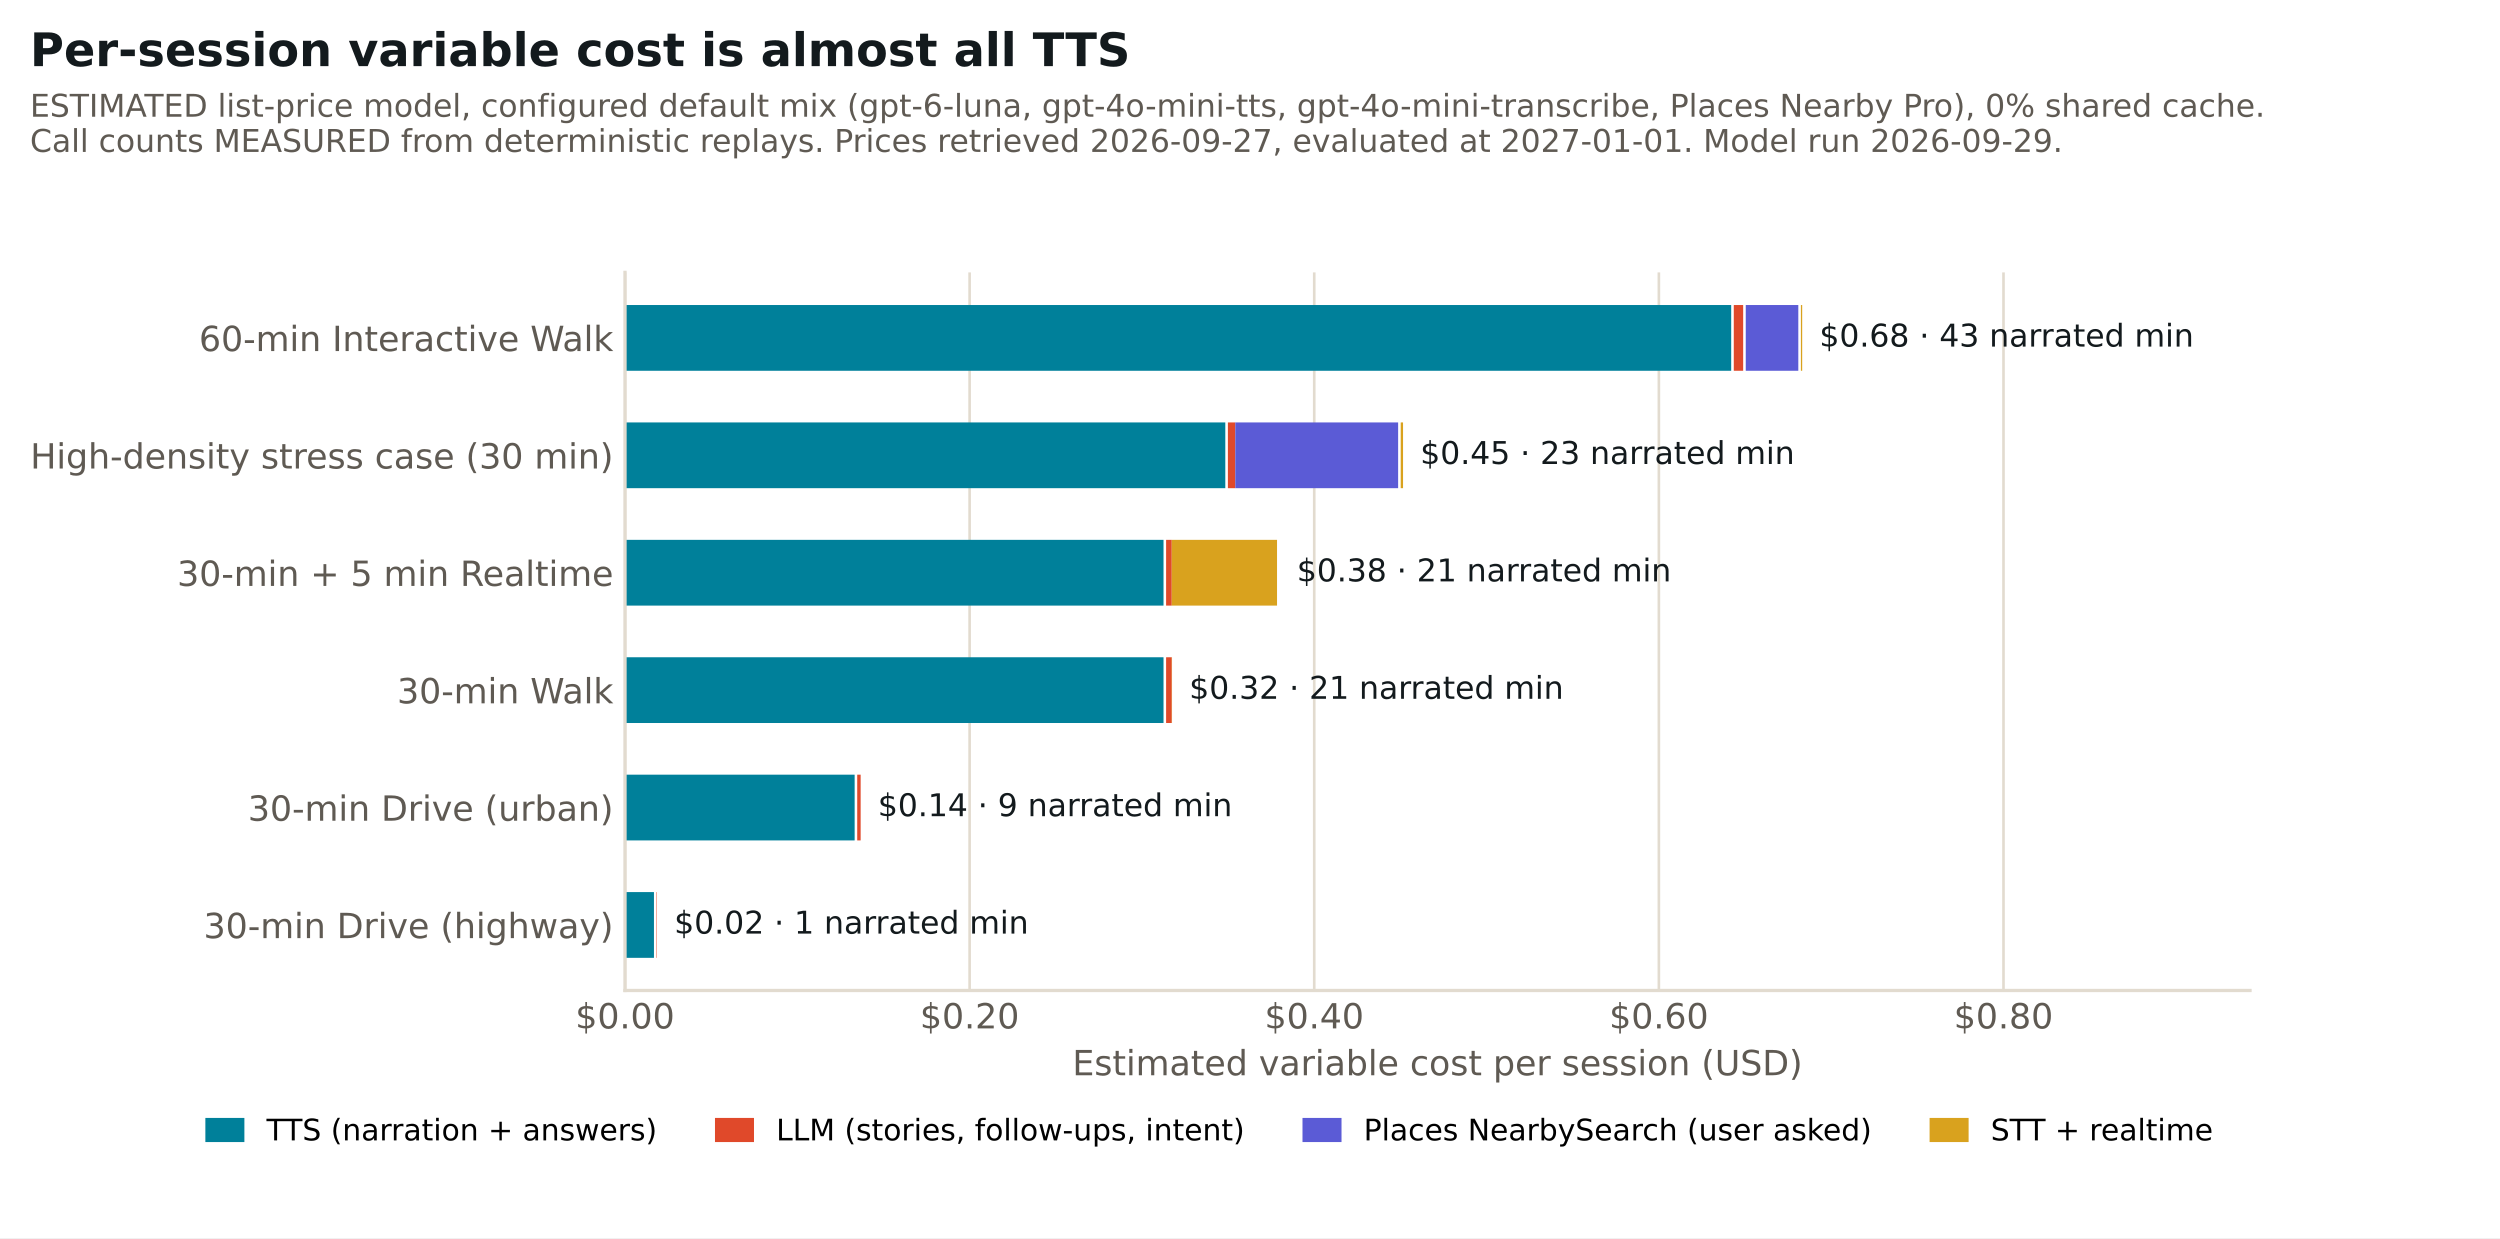
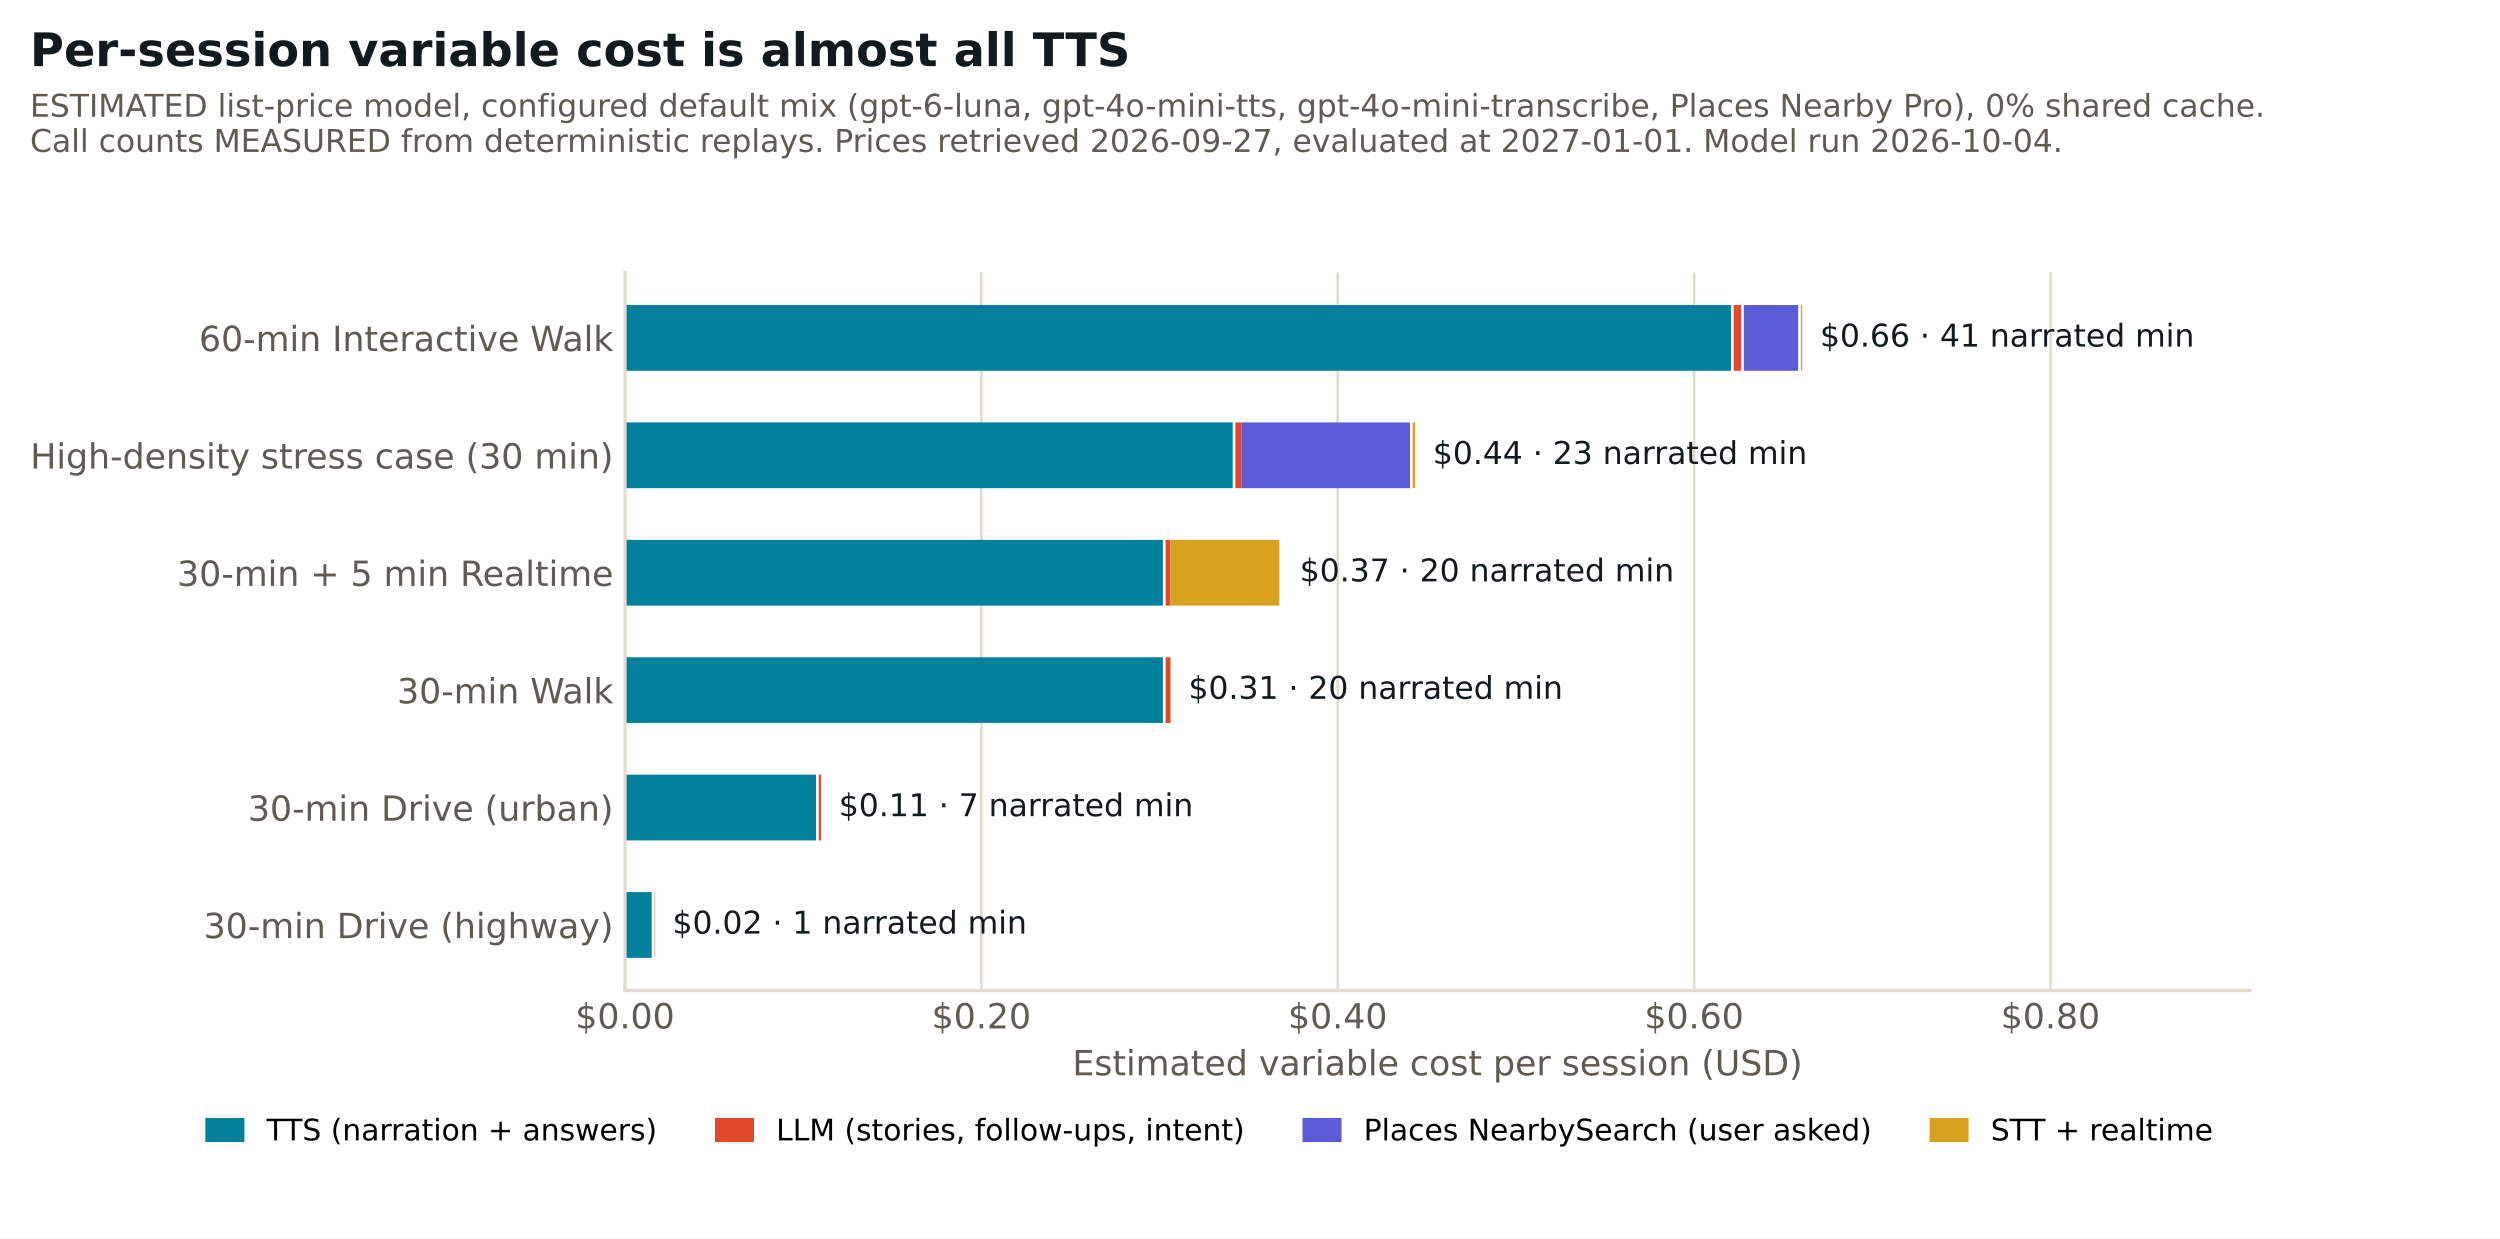
<svg xmlns="http://www.w3.org/2000/svg" width="756pt" height="374.4pt" viewBox="0 0 756 374.4" version="1.1">
  <defs>
    <style type="text/css">*{stroke-linejoin: round; stroke-linecap: butt}</style>
  </defs>
  <g id="figure_1">
    <g id="patch_1">
      <path d="M 0 374.4  L 756 374.4  L 756 0  L 0 0  z " style="fill: #ffffff" />
    </g>
    <g id="axes_1">
      <g id="patch_2">
        <path d="M 189 299.52  L 680.4 299.52  L 680.4 82.368  L 189 82.368  z " style="fill: #ffffff" />
      </g>
      <g id="matplotlib.axis_1">
        <g id="xtick_1">
          <g id="line2d_1">
-             <path d="M 189 299.52  L 189 82.368  " clip-path="url(#pbd6f84a5d1)" style="fill: none; stroke: #e2dbcf; stroke-width: 0.8; stroke-linecap: square" />
+             <path d="M 189 299.52  L 189 82.368  " clip-path="url(#p2b3025cd9c)" style="fill: none; stroke: #e2dbcf; stroke-width: 0.8; stroke-linecap: square" />
          </g>
          <g id="line2d_2" />
          <g id="text_1">
            <text style="font-size: 10.5px; font-family: 'DejaVu Sans'; text-anchor: middle; fill: #5f5a53" x="189" y="310.998" transform="rotate(-0 189 310.9984)">$0.00</text>
          </g>
        </g>
        <g id="xtick_2">
          <g id="line2d_3">
-             <path d="M 293.214 299.52  L 293.214 82.368  " clip-path="url(#pbd6f84a5d1)" style="fill: none; stroke: #e2dbcf; stroke-width: 0.8; stroke-linecap: square" />
+             <path d="M 296.764 299.52  L 296.764 82.368  " clip-path="url(#p2b3025cd9c)" style="fill: none; stroke: #e2dbcf; stroke-width: 0.8; stroke-linecap: square" />
          </g>
          <g id="line2d_4" />
          <g id="text_2">
-             <text style="font-size: 10.5px; font-family: 'DejaVu Sans'; text-anchor: middle; fill: #5f5a53" x="293.214" y="310.998" transform="rotate(-0 293.2142 310.9984)">$0.20</text>
+             <text style="font-size: 10.5px; font-family: 'DejaVu Sans'; text-anchor: middle; fill: #5f5a53" x="296.764" y="310.998" transform="rotate(-0 296.7639 310.9984)">$0.20</text>
          </g>
        </g>
        <g id="xtick_3">
          <g id="line2d_5">
-             <path d="M 397.428 299.52  L 397.428 82.368  " clip-path="url(#pbd6f84a5d1)" style="fill: none; stroke: #e2dbcf; stroke-width: 0.8; stroke-linecap: square" />
+             <path d="M 404.528 299.52  L 404.528 82.368  " clip-path="url(#p2b3025cd9c)" style="fill: none; stroke: #e2dbcf; stroke-width: 0.8; stroke-linecap: square" />
          </g>
          <g id="line2d_6" />
          <g id="text_3">
-             <text style="font-size: 10.5px; font-family: 'DejaVu Sans'; text-anchor: middle; fill: #5f5a53" x="397.428" y="310.998" transform="rotate(-0 397.4284 310.9984)">$0.40</text>
+             <text style="font-size: 10.5px; font-family: 'DejaVu Sans'; text-anchor: middle; fill: #5f5a53" x="404.528" y="310.998" transform="rotate(-0 404.5278 310.9984)">$0.40</text>
          </g>
        </g>
        <g id="xtick_4">
          <g id="line2d_7">
-             <path d="M 501.643 299.52  L 501.643 82.368  " clip-path="url(#pbd6f84a5d1)" style="fill: none; stroke: #e2dbcf; stroke-width: 0.8; stroke-linecap: square" />
+             <path d="M 512.292 299.52  L 512.292 82.368  " clip-path="url(#p2b3025cd9c)" style="fill: none; stroke: #e2dbcf; stroke-width: 0.8; stroke-linecap: square" />
          </g>
          <g id="line2d_8" />
          <g id="text_4">
-             <text style="font-size: 10.5px; font-family: 'DejaVu Sans'; text-anchor: middle; fill: #5f5a53" x="501.643" y="310.998" transform="rotate(-0 501.6427 310.9984)">$0.60</text>
+             <text style="font-size: 10.5px; font-family: 'DejaVu Sans'; text-anchor: middle; fill: #5f5a53" x="512.292" y="310.998" transform="rotate(-0 512.2917 310.9984)">$0.60</text>
          </g>
        </g>
        <g id="xtick_5">
          <g id="line2d_9">
-             <path d="M 605.857 299.52  L 605.857 82.368  " clip-path="url(#pbd6f84a5d1)" style="fill: none; stroke: #e2dbcf; stroke-width: 0.8; stroke-linecap: square" />
+             <path d="M 620.056 299.52  L 620.056 82.368  " clip-path="url(#p2b3025cd9c)" style="fill: none; stroke: #e2dbcf; stroke-width: 0.8; stroke-linecap: square" />
          </g>
          <g id="line2d_10" />
          <g id="text_5">
-             <text style="font-size: 10.5px; font-family: 'DejaVu Sans'; text-anchor: middle; fill: #5f5a53" x="605.857" y="310.998" transform="rotate(-0 605.8569 310.9984)">$0.80</text>
+             <text style="font-size: 10.5px; font-family: 'DejaVu Sans'; text-anchor: middle; fill: #5f5a53" x="620.056" y="310.998" transform="rotate(-0 620.0556 310.9984)">$0.80</text>
          </g>
        </g>
        <g id="text_6">
          <text style="font-size: 10.5px; font-family: 'DejaVu Sans'; text-anchor: middle; fill: #5f5a53" x="434.7" y="325.16" transform="rotate(-0 434.7 325.1604)">Estimated variable cost per session (USD)</text>
        </g>
      </g>
      <g id="matplotlib.axis_2">
        <g id="ytick_1">
          <g id="line2d_11" />
          <g id="text_7">
            <text style="font-size: 10.5px; font-family: 'DejaVu Sans'; text-anchor: end; fill: #5f5a53" x="185.5" y="283.697" transform="rotate(-0 185.5 283.6971)">30-min Drive (highway)</text>
          </g>
        </g>
        <g id="ytick_2">
          <g id="line2d_12" />
          <g id="text_8">
            <text style="font-size: 10.5px; font-family: 'DejaVu Sans'; text-anchor: end; fill: #5f5a53" x="185.5" y="248.192" transform="rotate(-0 185.5 248.1915)">30-min Drive (urban)</text>
          </g>
        </g>
        <g id="ytick_3">
          <g id="line2d_13" />
          <g id="text_9">
            <text style="font-size: 10.5px; font-family: 'DejaVu Sans'; text-anchor: end; fill: #5f5a53" x="185.5" y="212.686" transform="rotate(-0 185.5 212.686)">30-min Walk</text>
          </g>
        </g>
        <g id="ytick_4">
          <g id="line2d_14" />
          <g id="text_10">
            <text style="font-size: 10.5px; font-family: 'DejaVu Sans'; text-anchor: end; fill: #5f5a53" x="185.5" y="177.18" transform="rotate(-0 185.5 177.1804)">30-min + 5 min Realtime</text>
          </g>
        </g>
        <g id="ytick_5">
          <g id="line2d_15" />
          <g id="text_11">
            <text style="font-size: 10.5px; font-family: 'DejaVu Sans'; text-anchor: end; fill: #5f5a53" x="185.5" y="141.675" transform="rotate(-0 185.5 141.6748)">High-density stress case (30 min)</text>
          </g>
        </g>
        <g id="ytick_6">
          <g id="line2d_16" />
          <g id="text_12">
            <text style="font-size: 10.5px; font-family: 'DejaVu Sans'; text-anchor: end; fill: #5f5a53" x="185.5" y="106.169" transform="rotate(-0 185.5 106.1693)">60-min Interactive Walk</text>
          </g>
        </g>
      </g>
      <g id="patch_3">
-         <path d="M 189 289.649  L 197.755 289.649  L 197.755 269.766  L 189 269.766  z " clip-path="url(#pbd6f84a5d1)" style="fill: #00809a" />
+         <path d="M 189 289.649  L 197.071 289.649  L 197.071 269.766  L 189 269.766  z " clip-path="url(#p2b3025cd9c)" style="fill: #00809a" />
      </g>
      <g id="patch_4">
-         <path d="M 198.537 289.649  L 198.672 289.649  L 198.672 269.766  L 198.537 269.766  z " clip-path="url(#pbd6f84a5d1)" style="fill: #e0492a" />
+         <path d="M 197.879 289.649  L 197.982 289.649  L 197.982 269.766  L 197.879 269.766  z " clip-path="url(#p2b3025cd9c)" style="fill: #e0492a" />
      </g>
      <g id="patch_5">
-         <path d="M 189 254.144  L 258.442 254.144  L 258.442 234.261  L 189 234.261  z " clip-path="url(#pbd6f84a5d1)" style="fill: #00809a" />
+         <path d="M 189 254.144  L 246.757 254.144  L 246.757 234.261  L 189 234.261  z " clip-path="url(#p2b3025cd9c)" style="fill: #00809a" />
      </g>
      <g id="patch_6">
-         <path d="M 259.223 254.144  L 260.259 254.144  L 260.259 234.261  L 259.223 234.261  z " clip-path="url(#pbd6f84a5d1)" style="fill: #e0492a" />
+         <path d="M 247.565 254.144  L 248.278 254.144  L 248.278 234.261  L 247.565 234.261  z " clip-path="url(#p2b3025cd9c)" style="fill: #e0492a" />
      </g>
      <g id="patch_7">
-         <path d="M 189 218.638  L 351.847 218.638  L 351.847 198.755  L 189 198.755  z " clip-path="url(#pbd6f84a5d1)" style="fill: #00809a" />
+         <path d="M 189 218.638  L 351.664 218.638  L 351.664 198.755  L 189 198.755  z " clip-path="url(#p2b3025cd9c)" style="fill: #00809a" />
      </g>
      <g id="patch_8">
-         <path d="M 352.629 218.638  L 354.342 218.638  L 354.342 198.755  L 352.629 198.755  z " clip-path="url(#pbd6f84a5d1)" style="fill: #e0492a" />
+         <path d="M 352.472 218.638  L 353.936 218.638  L 353.936 198.755  L 352.472 198.755  z " clip-path="url(#p2b3025cd9c)" style="fill: #e0492a" />
      </g>
      <g id="patch_9">
-         <path d="M 354.342 218.638  L 354.42 218.638  L 354.42 198.755  L 354.342 198.755  z " clip-path="url(#pbd6f84a5d1)" style="fill: #d9a21e" />
+         <path d="M 353.936 218.638  L 354.017 218.638  L 354.017 198.755  L 353.936 198.755  z " clip-path="url(#p2b3025cd9c)" style="fill: #d9a21e" />
      </g>
      <g id="patch_10">
-         <path d="M 189 183.133  L 351.847 183.133  L 351.847 163.25  L 189 163.25  z " clip-path="url(#pbd6f84a5d1)" style="fill: #00809a" />
+         <path d="M 189 183.133  L 351.664 183.133  L 351.664 163.25  L 189 163.25  z " clip-path="url(#p2b3025cd9c)" style="fill: #00809a" />
      </g>
      <g id="patch_11">
-         <path d="M 352.629 183.133  L 354.342 183.133  L 354.342 163.25  L 352.629 163.25  z " clip-path="url(#pbd6f84a5d1)" style="fill: #e0492a" />
+         <path d="M 352.472 183.133  L 353.936 183.133  L 353.936 163.25  L 352.472 163.25  z " clip-path="url(#p2b3025cd9c)" style="fill: #e0492a" />
      </g>
      <g id="patch_12">
-         <path d="M 354.342 183.133  L 386.176 183.133  L 386.176 163.25  L 354.342 163.25  z " clip-path="url(#pbd6f84a5d1)" style="fill: #d9a21e" />
+         <path d="M 353.936 183.133  L 386.856 183.133  L 386.856 163.25  L 353.936 163.25  z " clip-path="url(#p2b3025cd9c)" style="fill: #d9a21e" />
      </g>
      <g id="patch_13">
-         <path d="M 189 147.627  L 370.531 147.627  L 370.531 127.744  L 189 127.744  z " clip-path="url(#pbd6f84a5d1)" style="fill: #00809a" />
+         <path d="M 189 147.627  L 372.771 147.627  L 372.771 127.744  L 189 127.744  z " clip-path="url(#p2b3025cd9c)" style="fill: #00809a" />
      </g>
      <g id="patch_14">
-         <path d="M 371.313 147.627  L 373.553 147.627  L 373.553 127.744  L 371.313 127.744  z " clip-path="url(#pbd6f84a5d1)" style="fill: #e0492a" />
+         <path d="M 373.58 147.627  L 375.458 147.627  L 375.458 127.744  L 373.58 127.744  z " clip-path="url(#p2b3025cd9c)" style="fill: #e0492a" />
      </g>
      <g id="patch_15">
-         <path d="M 373.553 147.627  L 422.795 147.627  L 422.795 127.744  L 373.553 127.744  z " clip-path="url(#pbd6f84a5d1)" style="fill: #5b5bd6" />
+         <path d="M 375.458 147.627  L 426.377 147.627  L 426.377 127.744  L 375.458 127.744  z " clip-path="url(#p2b3025cd9c)" style="fill: #5b5bd6" />
      </g>
      <g id="patch_16">
-         <path d="M 423.576 147.627  L 424.28 147.627  L 424.28 127.744  L 423.576 127.744  z " clip-path="url(#pbd6f84a5d1)" style="fill: #d9a21e" />
+         <path d="M 427.185 147.627  L 427.913 147.627  L 427.913 127.744  L 427.185 127.744  z " clip-path="url(#p2b3025cd9c)" style="fill: #d9a21e" />
      </g>
      <g id="patch_17">
-         <path d="M 189 112.122  L 523.512 112.122  L 523.512 92.239  L 189 92.239  z " clip-path="url(#pbd6f84a5d1)" style="fill: #00809a" />
+         <path d="M 189 112.122  L 523.445 112.122  L 523.445 92.239  L 189 92.239  z " clip-path="url(#p2b3025cd9c)" style="fill: #00809a" />
      </g>
      <g id="patch_18">
-         <path d="M 524.294 112.122  L 527.134 112.122  L 527.134 92.239  L 524.294 92.239  z " clip-path="url(#pbd6f84a5d1)" style="fill: #e0492a" />
+         <path d="M 524.254 112.122  L 526.526 112.122  L 526.526 92.239  L 524.254 92.239  z " clip-path="url(#p2b3025cd9c)" style="fill: #e0492a" />
      </g>
      <g id="patch_19">
-         <path d="M 527.916 112.122  L 543.808 112.122  L 543.808 92.239  L 527.916 92.239  z " clip-path="url(#pbd6f84a5d1)" style="fill: #5b5bd6" />
+         <path d="M 527.334 112.122  L 543.768 112.122  L 543.768 92.239  L 527.334 92.239  z " clip-path="url(#p2b3025cd9c)" style="fill: #5b5bd6" />
      </g>
      <g id="patch_20">
-         <path d="M 544.59 112.122  L 544.981 112.122  L 544.981 92.239  L 544.59 92.239  z " clip-path="url(#pbd6f84a5d1)" style="fill: #d9a21e" />
+         <path d="M 544.576 112.122  L 544.98 112.122  L 544.98 92.239  L 544.576 92.239  z " clip-path="url(#p2b3025cd9c)" style="fill: #d9a21e" />
      </g>
      <g id="patch_21">
        <path d="M 189 299.52  L 189 82.368  " style="fill: none; stroke: #e2dbcf; stroke-linejoin: miter; stroke-linecap: square" />
      </g>
      <g id="patch_22">
        <path d="M 189 299.52  L 680.4 299.52  " style="fill: none; stroke: #e2dbcf; stroke-linejoin: miter; stroke-linecap: square" />
      </g>
      <g id="text_13">
-         <text style="font-size: 9.5px; font-family: 'DejaVu Sans'; text-anchor: start; fill: #131a1d" x="203.882" y="282.329" transform="rotate(-0 203.8823 282.3293)">$0.02  ·  1 narrated min</text>
+         <text style="font-size: 9.5px; font-family: 'DejaVu Sans'; text-anchor: start; fill: #131a1d" x="203.37" y="282.329" transform="rotate(-0 203.3698 282.3293)">$0.02  ·  1 narrated min</text>
      </g>
      <g id="text_14">
-         <text style="font-size: 9.5px; font-family: 'DejaVu Sans'; text-anchor: start; fill: #131a1d" x="265.469" y="246.824" transform="rotate(-0 265.4693 246.8237)">$0.14  ·  9 narrated min</text>
+         <text style="font-size: 9.5px; font-family: 'DejaVu Sans'; text-anchor: start; fill: #131a1d" x="253.666" y="246.824" transform="rotate(-0 253.6659 246.8237)">$0.11  ·  7 narrated min</text>
      </g>
      <g id="text_15">
-         <text style="font-size: 9.5px; font-family: 'DejaVu Sans'; text-anchor: start; fill: #131a1d" x="359.63" y="211.318" transform="rotate(-0 359.6305 211.3182)">$0.32  ·  21 narrated min</text>
+         <text style="font-size: 9.5px; font-family: 'DejaVu Sans'; text-anchor: start; fill: #131a1d" x="359.405" y="211.318" transform="rotate(-0 359.4054 211.3182)">$0.31  ·  20 narrated min</text>
      </g>
      <g id="text_16">
-         <text style="font-size: 9.5px; font-family: 'DejaVu Sans'; text-anchor: start; fill: #131a1d" x="392.169" y="175.813" transform="rotate(-0 392.1687 175.8126)">$0.38  ·  21 narrated min</text>
+         <text style="font-size: 9.5px; font-family: 'DejaVu Sans'; text-anchor: start; fill: #131a1d" x="393.052" y="175.813" transform="rotate(-0 393.052 175.8126)">$0.37  ·  20 narrated min</text>
      </g>
      <g id="text_17">
-         <text style="font-size: 9.5px; font-family: 'DejaVu Sans'; text-anchor: start; fill: #131a1d" x="429.49" y="140.307" transform="rotate(-0 429.4905 140.3071)">$0.45  ·  23 narrated min</text>
+         <text style="font-size: 9.5px; font-family: 'DejaVu Sans'; text-anchor: start; fill: #131a1d" x="433.301" y="140.307" transform="rotate(-0 433.3008 140.3071)">$0.44  ·  23 narrated min</text>
      </g>
      <g id="text_18">
-         <text style="font-size: 9.5px; font-family: 'DejaVu Sans'; text-anchor: start; fill: #131a1d" x="550.191" y="104.802" transform="rotate(-0 550.1914 104.8015)">$0.68  ·  43 narrated min</text>
+         <text style="font-size: 9.5px; font-family: 'DejaVu Sans'; text-anchor: start; fill: #131a1d" x="550.368" y="104.802" transform="rotate(-0 550.3685 104.8015)">$0.66  ·  41 narrated min</text>
      </g>
      <g id="legend_1">
        <g id="patch_23">
          <path d="M 62.603 344.86  L 73.403 344.86  L 73.403 338.56  L 62.603 338.56  z " style="fill: #00809a; stroke: #00809a; stroke-linejoin: miter" />
        </g>
        <g id="text_19">
          <text style="font-size: 9px; font-family: 'DejaVu Sans'; text-anchor: start" x="80.603" y="344.86" transform="rotate(-0 80.60259 344.8599)">TTS (narration + answers)</text>
        </g>
        <g id="patch_24">
          <path d="M 216.708 344.86  L 227.508 344.86  L 227.508 338.56  L 216.708 338.56  z " style="fill: #e0492a; stroke: #e0492a; stroke-linejoin: miter" />
        </g>
        <g id="text_20">
          <text style="font-size: 9px; font-family: 'DejaVu Sans'; text-anchor: start" x="234.708" y="344.86" transform="rotate(-0 234.7079 344.8599)">LLM (stories, follow-ups, intent)</text>
        </g>
        <g id="patch_25">
          <path d="M 394.375 344.86  L 405.175 344.86  L 405.175 338.56  L 394.375 338.56  z " style="fill: #5b5bd6; stroke: #5b5bd6; stroke-linejoin: miter" />
        </g>
        <g id="text_21">
          <text style="font-size: 9px; font-family: 'DejaVu Sans'; text-anchor: start" x="412.375" y="344.86" transform="rotate(-0 412.3749 344.8599)">Places NearbySearch (user asked)</text>
        </g>
        <g id="patch_26">
          <path d="M 584.009 344.86  L 594.809 344.86  L 594.809 338.56  L 584.009 338.56  z " style="fill: #d9a21e; stroke: #d9a21e; stroke-linejoin: miter" />
        </g>
        <g id="text_22">
          <text style="font-size: 9px; font-family: 'DejaVu Sans'; text-anchor: start" x="602.009" y="344.86" transform="rotate(-0 602.0092 344.8599)">STT + realtime</text>
        </g>
      </g>
    </g>
    <g id="text_23">
      <text style="font-weight: 700; font-size: 14px; font-family: 'DejaVu Sans'; text-anchor: start; fill: #131a1d" x="9.072" y="19.998" transform="rotate(-0 9.072 19.99781)">Per-session variable cost is almost all TTS</text>
    </g>
    <g id="text_24">
      <text style="font-size: 9.5px; font-family: 'DejaVu Sans'; fill: #5f5a53" transform="translate(9.072 35.29852)">ESTIMATED list-price model, configured default mix (gpt-6-luna, gpt-4o-mini-tts, gpt-4o-mini-transcribe, Places Nearby Pro), 0% shared cache.</text>
-       <text style="font-size: 9.5px; font-family: 'DejaVu Sans'; fill: #5f5a53" transform="translate(9.072 45.93644)">Call counts MEASURED from deterministic replays. Prices retrieved 2026-09-27, evaluated at 2027-01-01. Model run 2026-09-29.</text>
+       <text style="font-size: 9.5px; font-family: 'DejaVu Sans'; fill: #5f5a53" transform="translate(9.072 45.93644)">Call counts MEASURED from deterministic replays. Prices retrieved 2026-09-27, evaluated at 2027-01-01. Model run 2026-10-04.</text>
    </g>
  </g>
  <defs>
-     <clipPath id="pbd6f84a5d1">
+     <clipPath id="p2b3025cd9c">
      <rect x="189" y="82.368" width="491.4" height="217.152" />
    </clipPath>
  </defs>
</svg>
